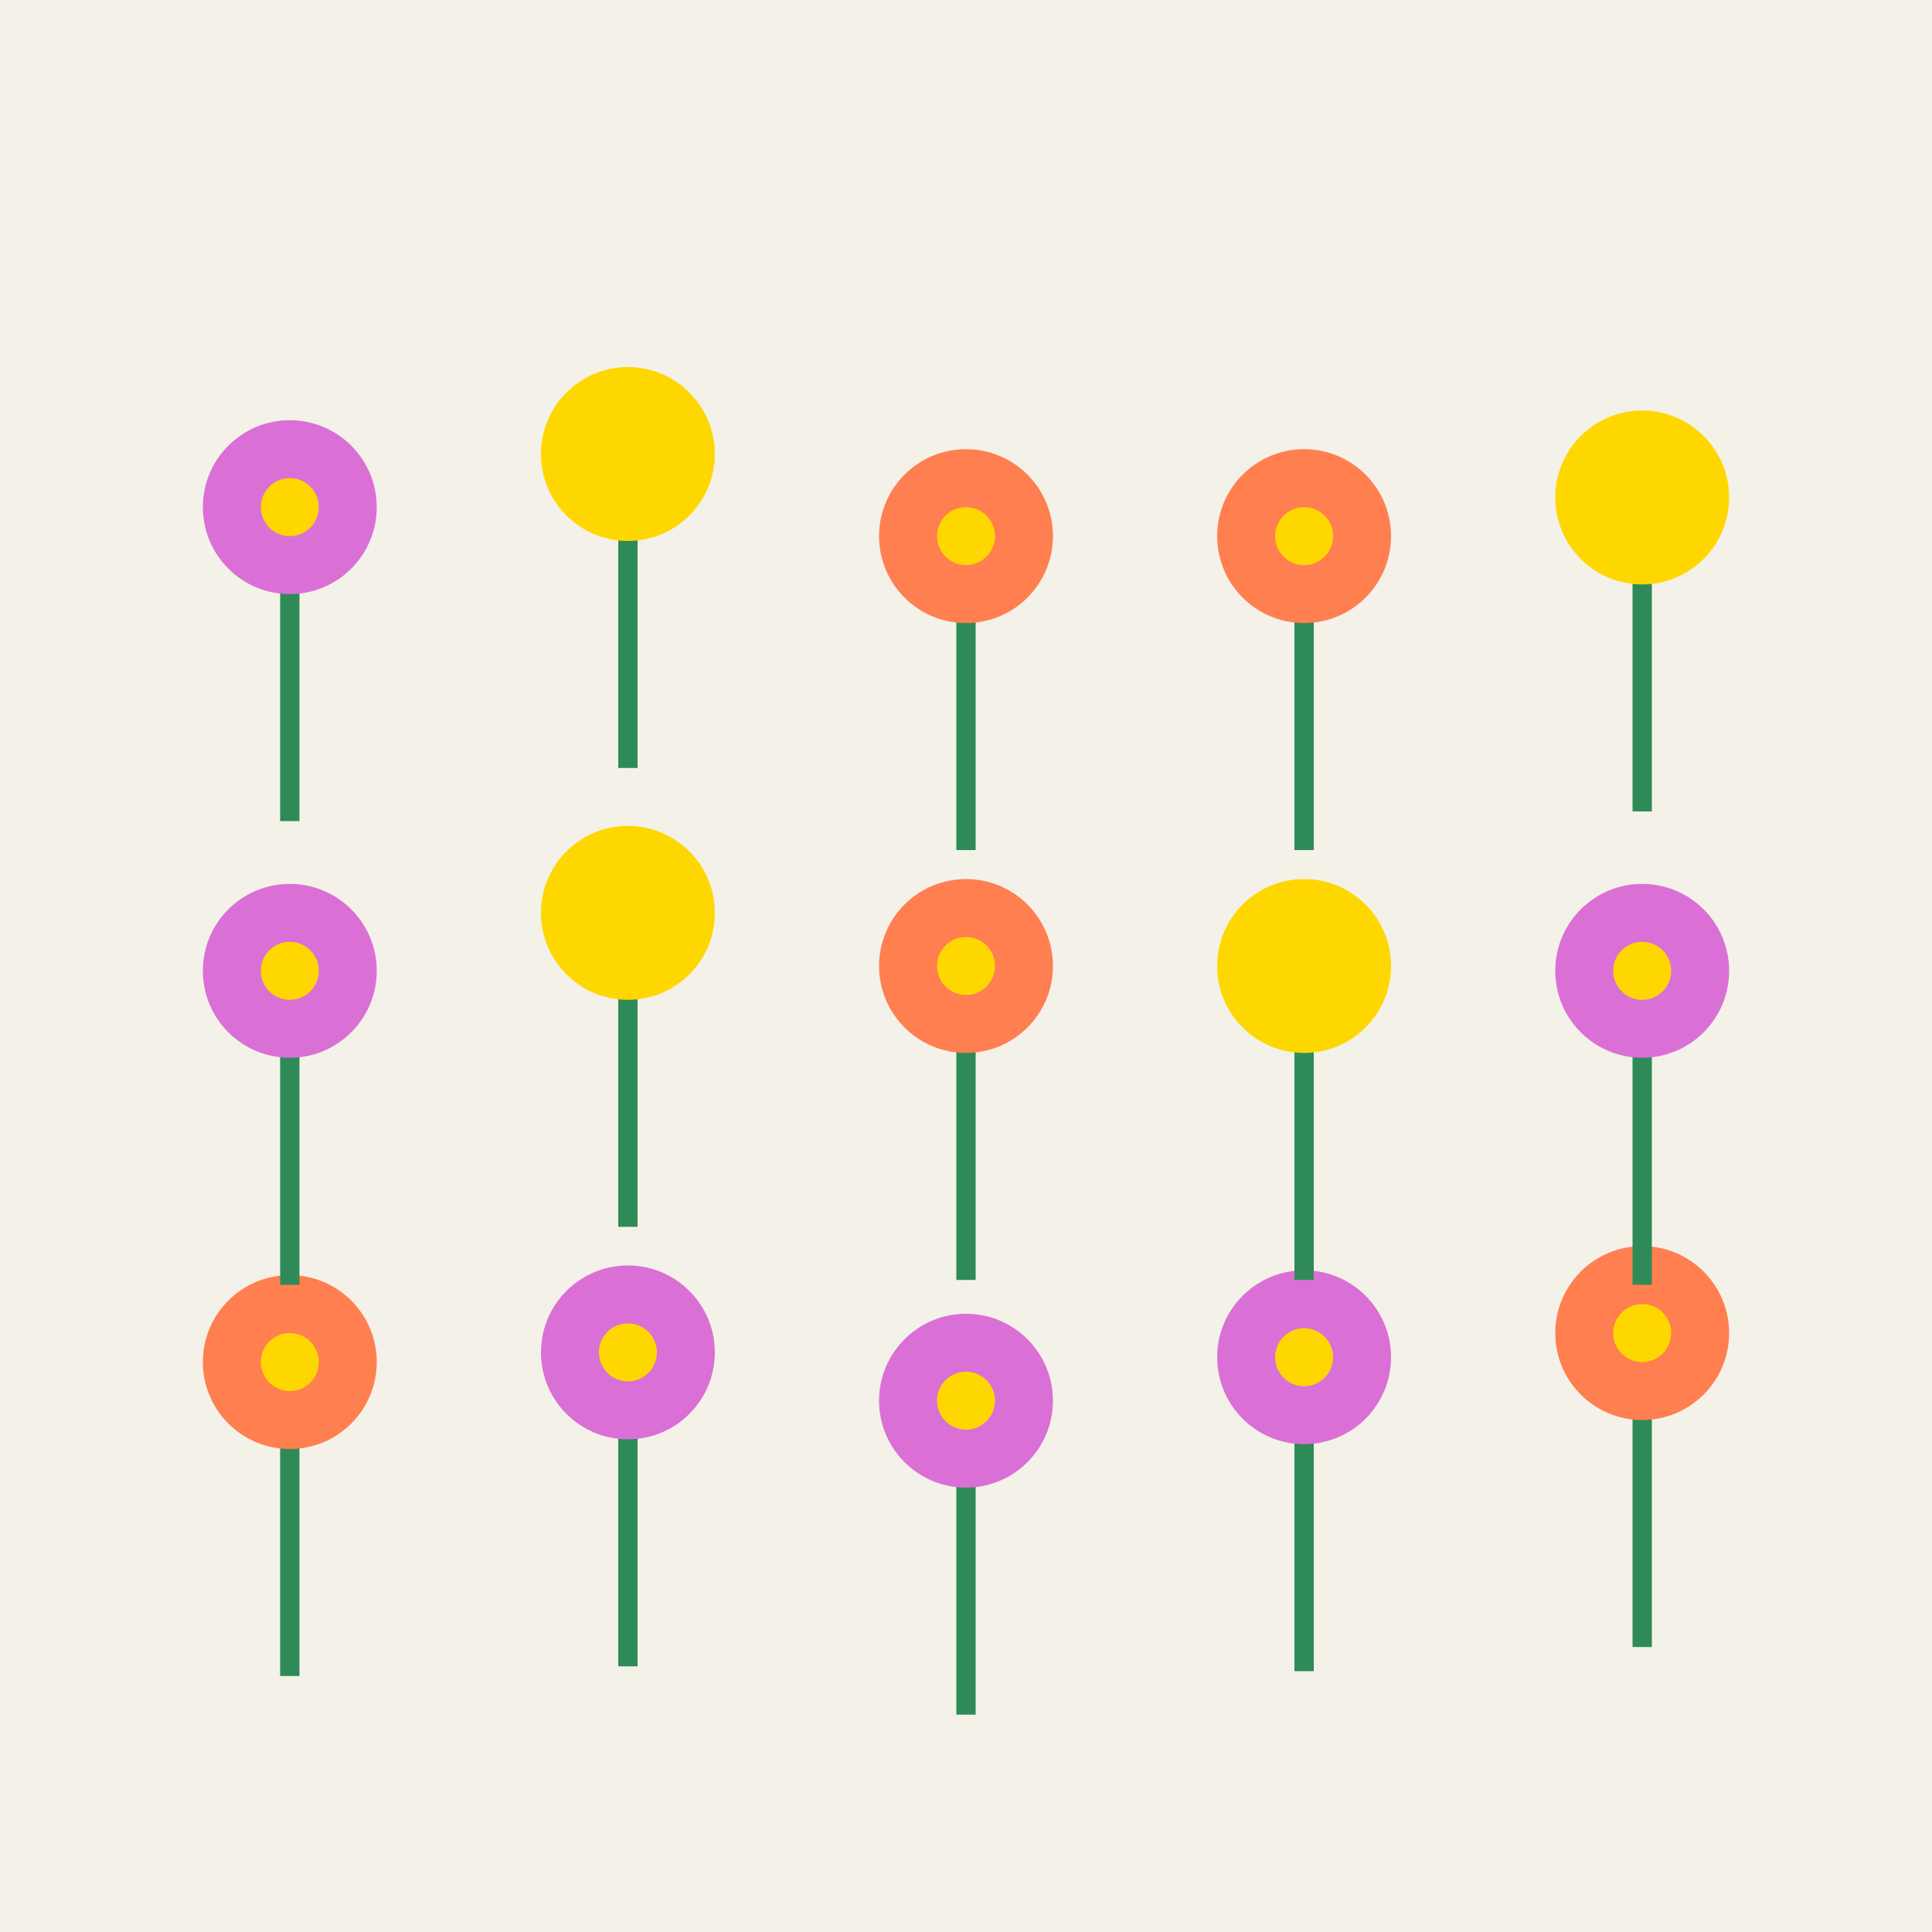
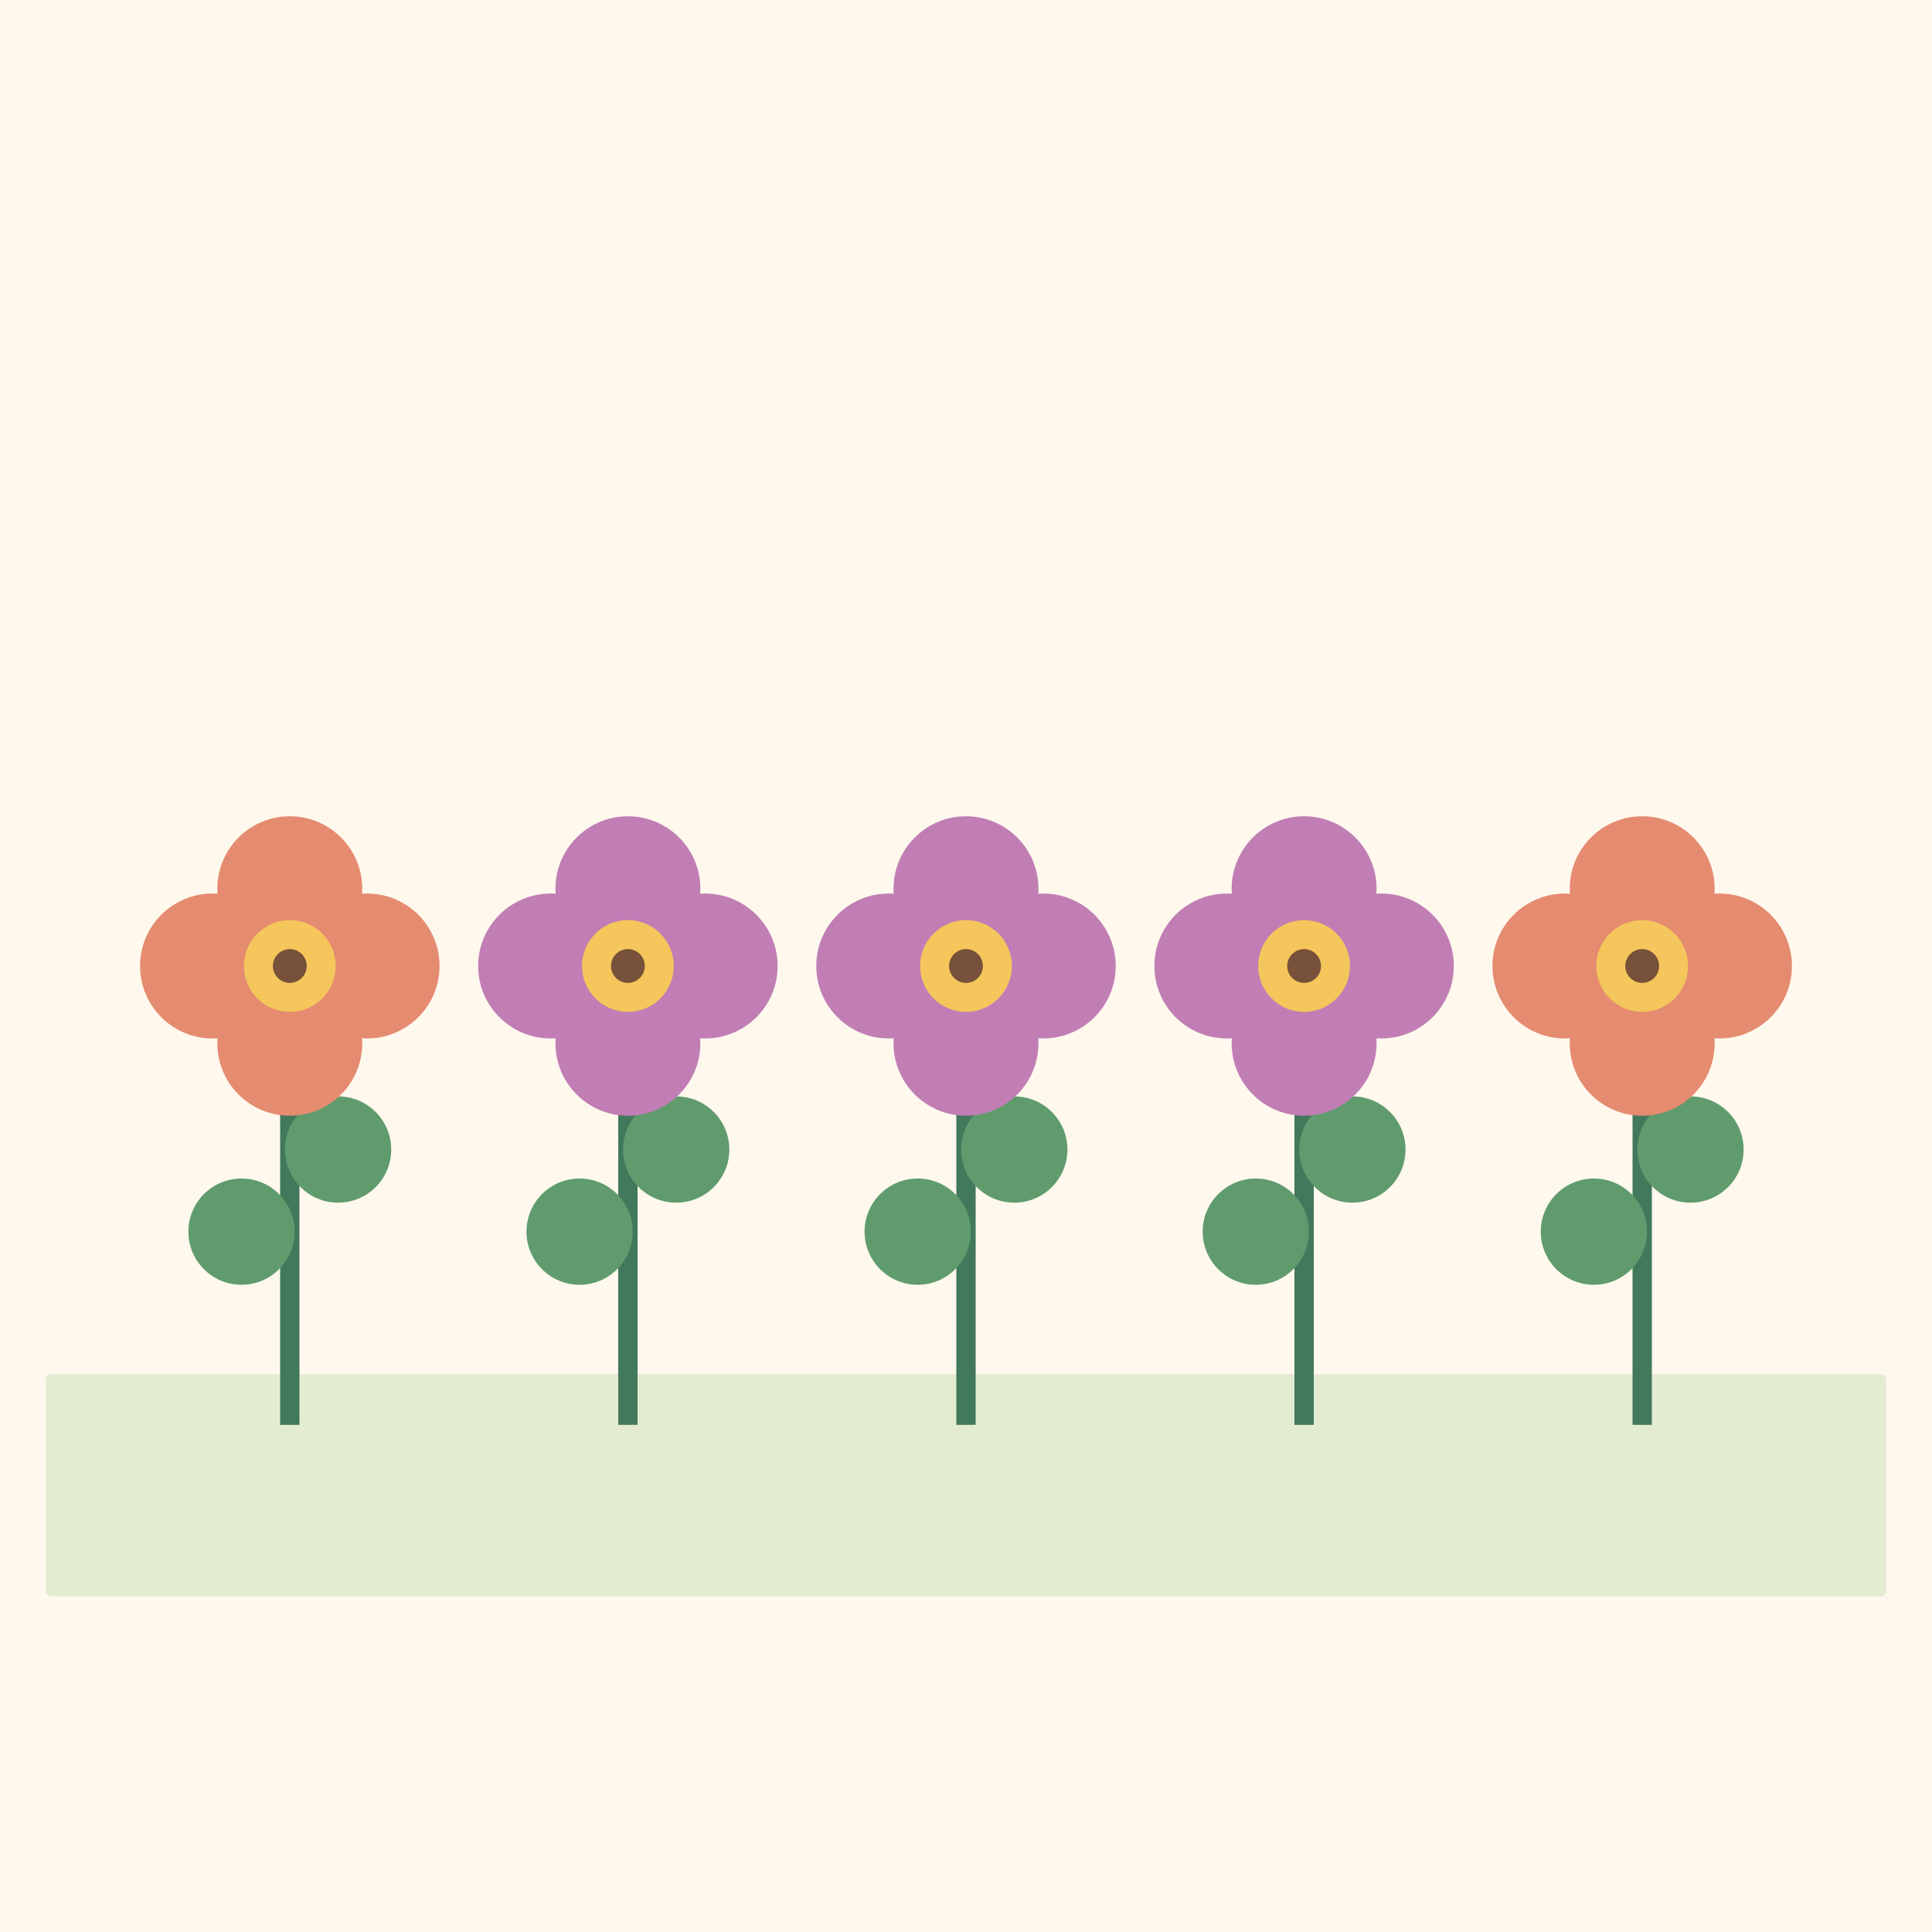
<svg xmlns="http://www.w3.org/2000/svg" viewBox="0 0 400 400">
-   <rect width="400" height="400" fill="#f4f1e8" />
-   <line x1="60" y1="347" x2="60" y2="282" stroke="seagreen" stroke-width="4" />
-   <circle cx="60" cy="282" r="18.0" fill="coral" />
-   <circle cx="60" cy="282" r="6.0" fill="gold" />
-   <line x1="130" y1="345" x2="130" y2="280" stroke="seagreen" stroke-width="4" />
-   <circle cx="130" cy="280" r="18.0" fill="orchid" />
-   <circle cx="130" cy="280" r="6.0" fill="gold" />
-   <line x1="200" y1="355" x2="200" y2="290" stroke="seagreen" stroke-width="4" />
-   <circle cx="200" cy="290" r="18.0" fill="orchid" />
-   <circle cx="200" cy="290" r="6.0" fill="gold" />
-   <line x1="270" y1="346" x2="270" y2="281" stroke="seagreen" stroke-width="4" />
-   <circle cx="270" cy="281" r="18.0" fill="orchid" />
-   <circle cx="270" cy="281" r="6.0" fill="gold" />
-   <line x1="340" y1="341" x2="340" y2="276" stroke="seagreen" stroke-width="4" />
-   <circle cx="340" cy="276" r="18.0" fill="coral" />
-   <circle cx="340" cy="276" r="6.0" fill="gold" />
-   <line x1="60" y1="266" x2="60" y2="201" stroke="seagreen" stroke-width="4" />
-   <circle cx="60" cy="201" r="18.0" fill="orchid" />
-   <circle cx="60" cy="201" r="6.0" fill="gold" />
-   <line x1="130" y1="254" x2="130" y2="189" stroke="seagreen" stroke-width="4" />
-   <circle cx="130" cy="189" r="18.0" fill="gold" />
-   <circle cx="130" cy="189" r="6.0" fill="gold" />
-   <line x1="200" y1="265" x2="200" y2="200" stroke="seagreen" stroke-width="4" />
-   <circle cx="200" cy="200" r="18.0" fill="coral" />
-   <circle cx="200" cy="200" r="6.0" fill="gold" />
-   <line x1="270" y1="265" x2="270" y2="200" stroke="seagreen" stroke-width="4" />
-   <circle cx="270" cy="200" r="18.0" fill="gold" />
-   <circle cx="270" cy="200" r="6.0" fill="gold" />
-   <line x1="340" y1="266" x2="340" y2="201" stroke="seagreen" stroke-width="4" />
-   <circle cx="340" cy="201" r="18.0" fill="orchid" />
-   <circle cx="340" cy="201" r="6.0" fill="gold" />
-   <line x1="60" y1="170" x2="60" y2="105" stroke="seagreen" stroke-width="4" />
-   <circle cx="60" cy="105" r="18.0" fill="orchid" />
-   <circle cx="60" cy="105" r="6.0" fill="gold" />
-   <line x1="130" y1="159" x2="130" y2="94" stroke="seagreen" stroke-width="4" />
-   <circle cx="130" cy="94" r="18.0" fill="gold" />
-   <circle cx="130" cy="94" r="6.0" fill="gold" />
-   <line x1="200" y1="176" x2="200" y2="111" stroke="seagreen" stroke-width="4" />
-   <circle cx="200" cy="111" r="18.0" fill="coral" />
-   <circle cx="200" cy="111" r="6.0" fill="gold" />
-   <line x1="270" y1="176" x2="270" y2="111" stroke="seagreen" stroke-width="4" />
-   <circle cx="270" cy="111" r="18.0" fill="coral" />
-   <circle cx="270" cy="111" r="6.0" fill="gold" />
-   <line x1="340" y1="168" x2="340" y2="103" stroke="seagreen" stroke-width="4" />
-   <circle cx="340" cy="103" r="18.0" fill="gold" />
-   <circle cx="340" cy="103" r="6.0" fill="gold" />
+   <rect width="400" height="400" fill="#fff8ed" />
+   <line x1="10" y1="330" x2="390" y2="330" stroke="#e3ecd1" stroke-width="1" />
+   <line x1="390" y1="330" x2="390" y2="285" stroke="#e3ecd1" stroke-width="1" />
+   <line x1="390" y1="285" x2="10" y2="285" stroke="#e3ecd1" stroke-width="1" />
+   <line x1="10" y1="285" x2="10" y2="330" stroke="#e3ecd1" stroke-width="1" />
+   <polygon points="10,330 390,330 390,285 10,285 10,330" fill="#e3ecd1" />
+   <line x1="60" y1="295" x2="60" y2="200" stroke="#42785c" stroke-width="4" />
+   <circle cx="50" cy="255" r="11.0" fill="#609b6d" />
+   <circle cx="70" cy="238" r="11.0" fill="#609b6d" />
+   <circle cx="44" cy="200" r="15.0" fill="#e58b70" />
+   <circle cx="76" cy="200" r="15.0" fill="#e58b70" />
+   <circle cx="60" cy="216" r="15.0" fill="#e58b70" />
+   <circle cx="60" cy="184" r="15.0" fill="#e58b70" />
+   <circle cx="60" cy="200" r="9.5" fill="#f4c65b" />
+   <circle cx="60" cy="200" r="3.5" fill="#775139" />
+   <line x1="130" y1="295" x2="130" y2="200" stroke="#42785c" stroke-width="4" />
+   <circle cx="120" cy="255" r="11.0" fill="#609b6d" />
+   <circle cx="140" cy="238" r="11.0" fill="#609b6d" />
+   <circle cx="114" cy="200" r="15.0" fill="#c17eb5" />
+   <circle cx="146" cy="200" r="15.0" fill="#c17eb5" />
+   <circle cx="130" cy="216" r="15.0" fill="#c17eb5" />
+   <circle cx="130" cy="184" r="15.0" fill="#c17eb5" />
+   <circle cx="130" cy="200" r="9.5" fill="#f4c65b" />
+   <circle cx="130" cy="200" r="3.5" fill="#775139" />
+   <line x1="200" y1="295" x2="200" y2="200" stroke="#42785c" stroke-width="4" />
+   <circle cx="190" cy="255" r="11.0" fill="#609b6d" />
+   <circle cx="210" cy="238" r="11.0" fill="#609b6d" />
+   <circle cx="184" cy="200" r="15.0" fill="#c17eb5" />
+   <circle cx="216" cy="200" r="15.0" fill="#c17eb5" />
+   <circle cx="200" cy="216" r="15.0" fill="#c17eb5" />
+   <circle cx="200" cy="184" r="15.0" fill="#c17eb5" />
+   <circle cx="200" cy="200" r="9.5" fill="#f4c65b" />
+   <circle cx="200" cy="200" r="3.5" fill="#775139" />
+   <line x1="270" y1="295" x2="270" y2="200" stroke="#42785c" stroke-width="4" />
+   <circle cx="260" cy="255" r="11.0" fill="#609b6d" />
+   <circle cx="280" cy="238" r="11.0" fill="#609b6d" />
+   <circle cx="254" cy="200" r="15.0" fill="#c17eb5" />
+   <circle cx="286" cy="200" r="15.0" fill="#c17eb5" />
+   <circle cx="270" cy="216" r="15.0" fill="#c17eb5" />
+   <circle cx="270" cy="184" r="15.0" fill="#c17eb5" />
+   <circle cx="270" cy="200" r="9.5" fill="#f4c65b" />
+   <circle cx="270" cy="200" r="3.5" fill="#775139" />
+   <line x1="340" y1="295" x2="340" y2="200" stroke="#42785c" stroke-width="4" />
+   <circle cx="330" cy="255" r="11.0" fill="#609b6d" />
+   <circle cx="350" cy="238" r="11.0" fill="#609b6d" />
+   <circle cx="324" cy="200" r="15.0" fill="#e58b70" />
+   <circle cx="356" cy="200" r="15.0" fill="#e58b70" />
+   <circle cx="340" cy="216" r="15.0" fill="#e58b70" />
+   <circle cx="340" cy="184" r="15.0" fill="#e58b70" />
+   <circle cx="340" cy="200" r="9.5" fill="#f4c65b" />
+   <circle cx="340" cy="200" r="3.5" fill="#775139" />
</svg>
